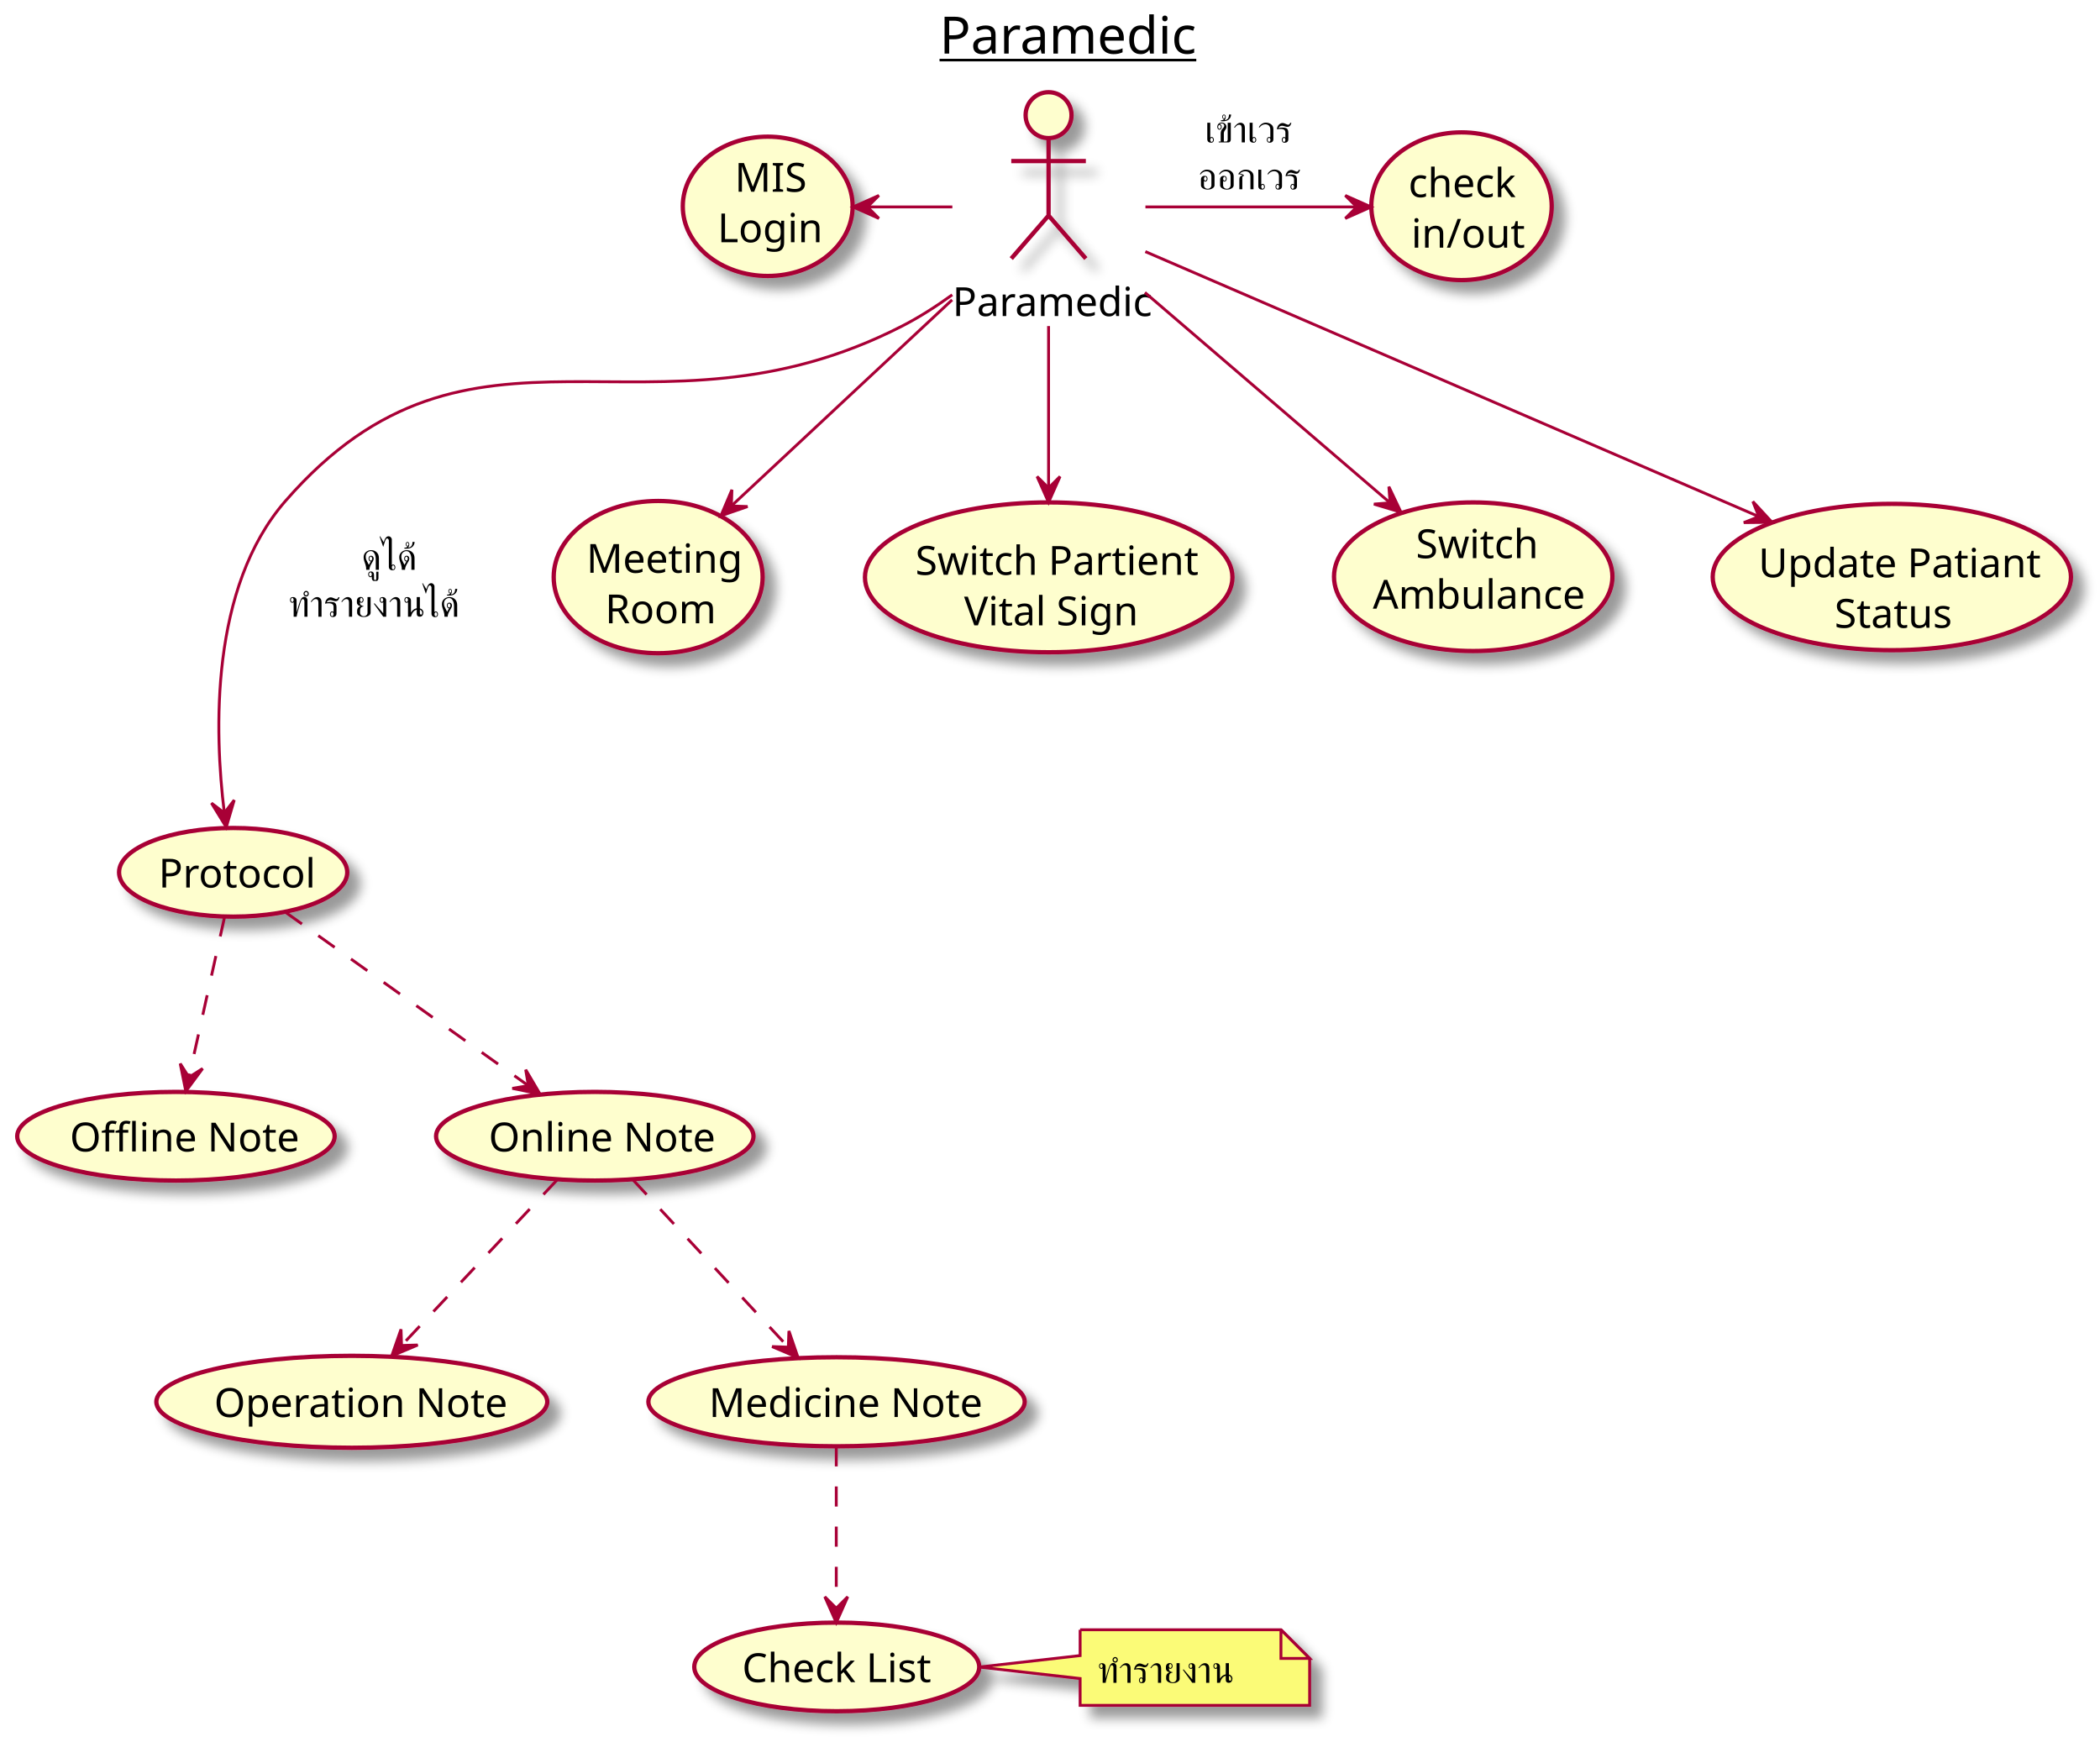
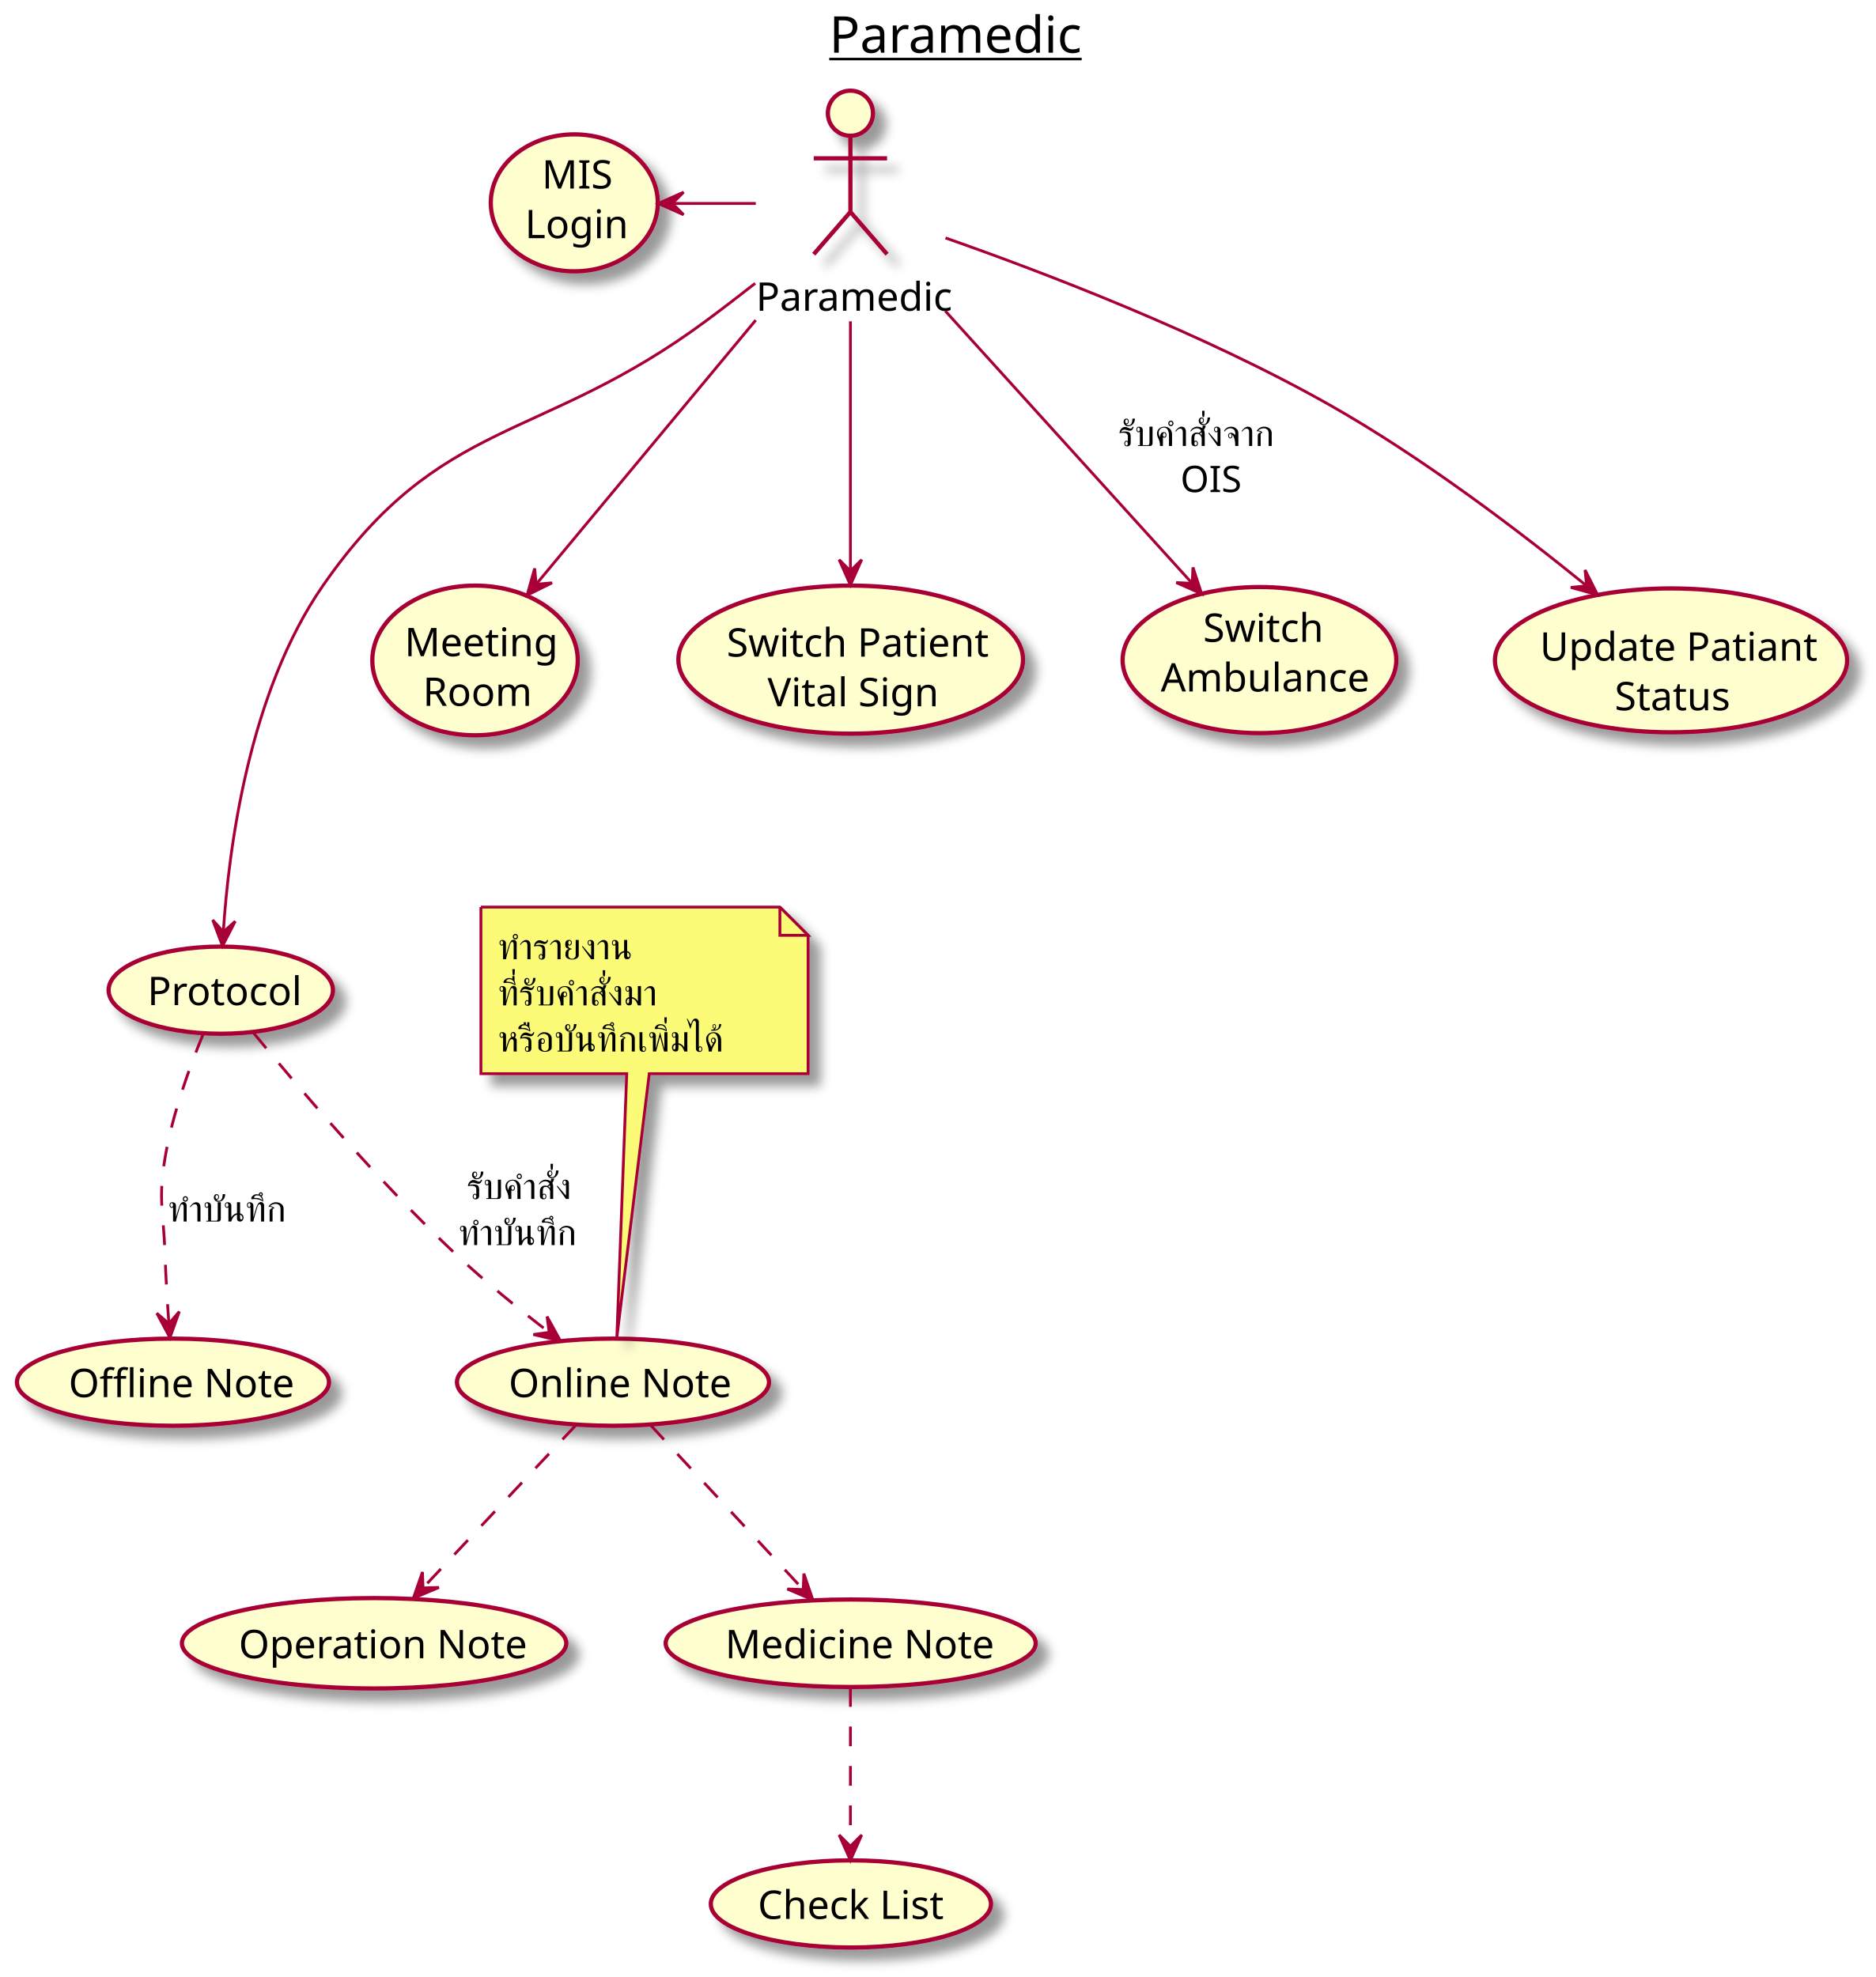
- <svg xmlns="http://www.w3.org/2000/svg" contentScriptType="application/ecmascript" contentStyleType="text/css" height="607px" preserveAspectRatio="none" style="width:732px;height:607px;" version="1.1" viewBox="0 0 732 607" width="732px" zoomAndPan="magnify">
+ <svg xmlns="http://www.w3.org/2000/svg" contentScriptType="application/ecmascript" contentStyleType="text/css" height="701px" preserveAspectRatio="none" style="width:665px;height:701px;" version="1.1" viewBox="0 0 665 701" width="665px" zoomAndPan="magnify">
  <defs>
-     <filter height="300%" id="f1am00zr5h5wt5" width="300%" x="-1" y="-1">
+     <filter height="300%" id="fgxcx3qb58i3l" width="300%" x="-1" y="-1">
      <feGaussianBlur result="blurOut" stdDeviation="2.0" />
      <feColorMatrix in="blurOut" result="blurOut2" type="matrix" values="0 0 0 0 0 0 0 0 0 0 0 0 0 0 0 0 0 0 .4 0" />
      <feOffset dx="4.0" dy="4.0" in="blurOut2" result="blurOut3" />
      <feBlend in="SourceGraphic" in2="blurOut3" mode="normal" />
    </filter>
  </defs>
  <g>
-     <text fill="#000000" font-family="sans-serif" font-size="18" lengthAdjust="spacingAndGlyphs" text-decoration="underline" textLength="85" x="327.5" y="18.686">Paramedic</text>
-     <ellipse cx="365.5" cy="40.141" fill="#FEFECE" filter="url(#f1am00zr5h5wt5)" rx="8" ry="8" style="stroke: #A80036; stroke-width: 1.5;" />
-     <path d="M365.5,48.141 L365.5,75.141 M352.5,56.141 L378.5,56.141 M365.5,75.141 L352.5,90.141 M365.5,75.141 L378.5,90.141 " fill="none" filter="url(#f1am00zr5h5wt5)" style="stroke: #A80036; stroke-width: 1.5;" />
-     <text fill="#000000" font-family="sans-serif" font-size="14" lengthAdjust="spacingAndGlyphs" textLength="67" x="332" y="110.174">Paramedic</text>
-     <ellipse cx="81.27" cy="304.092" fill="#FEFECE" filter="url(#f1am00zr5h5wt5)" rx="39.77" ry="15.452" style="stroke: #A80036; stroke-width: 1.5;" />
-     <text fill="#000000" font-family="sans-serif" font-size="14" lengthAdjust="spacingAndGlyphs" textLength="52" x="55.27" y="309.397">Protocol</text>
-     <ellipse cx="61.326" cy="396.092" fill="#FEFECE" filter="url(#f1am00zr5h5wt5)" rx="55.326" ry="15.452" style="stroke: #A80036; stroke-width: 1.5;" />
-     <text fill="#000000" font-family="sans-serif" font-size="14" lengthAdjust="spacingAndGlyphs" textLength="74" x="24.326" y="401.397">Offline Note</text>
-     <ellipse cx="207.326" cy="396.092" fill="#FEFECE" filter="url(#f1am00zr5h5wt5)" rx="55.326" ry="15.452" style="stroke: #A80036; stroke-width: 1.5;" />
-     <text fill="#000000" font-family="sans-serif" font-size="14" lengthAdjust="spacingAndGlyphs" textLength="74" x="170.326" y="401.397">Online Note</text>
-     <ellipse cx="122.631" cy="488.667" fill="#FEFECE" filter="url(#f1am00zr5h5wt5)" rx="68.131" ry="16.026" style="stroke: #A80036; stroke-width: 1.5;" />
-     <text fill="#000000" font-family="sans-serif" font-size="14" lengthAdjust="spacingAndGlyphs" textLength="96" x="74.631" y="493.971">Operation Note</text>
-     <ellipse cx="291.596" cy="488.66" fill="#FEFECE" filter="url(#f1am00zr5h5wt5)" rx="65.596" ry="15.519" style="stroke: #A80036; stroke-width: 1.5;" />
-     <text fill="#000000" font-family="sans-serif" font-size="14" lengthAdjust="spacingAndGlyphs" textLength="89" x="247.096" y="493.965">Medicine Note</text>
-     <ellipse cx="291.669" cy="581.092" fill="#FEFECE" filter="url(#f1am00zr5h5wt5)" rx="49.669" ry="15.452" style="stroke: #A80036; stroke-width: 1.5;" />
-     <text fill="#000000" font-family="sans-serif" font-size="14" lengthAdjust="spacingAndGlyphs" textLength="66" x="258.669" y="586.397">Check List</text>
-     <ellipse cx="509.442" cy="71.894" fill="#FEFECE" filter="url(#f1am00zr5h5wt5)" rx="31.442" ry="25.753" style="stroke: #A80036; stroke-width: 1.5;" />
-     <text fill="#000000" font-family="sans-serif" font-size="14" lengthAdjust="spacingAndGlyphs" textLength="37" x="490.942" y="68.721">check</text>
-     <text fill="#000000" font-family="sans-serif" font-size="14" lengthAdjust="spacingAndGlyphs" textLength="35" x="491.942" y="86.331">in/out</text>
-     <ellipse cx="267.602" cy="71.922" fill="#FEFECE" filter="url(#f1am00zr5h5wt5)" rx="29.602" ry="24.282" style="stroke: #A80036; stroke-width: 1.5;" />
-     <text fill="#000000" font-family="sans-serif" font-size="14" lengthAdjust="spacingAndGlyphs" textLength="23" x="256.102" y="66.841">MIS</text>
-     <text fill="#000000" font-family="sans-serif" font-size="14" lengthAdjust="spacingAndGlyphs" textLength="35" x="250.102" y="84.451">Login</text>
-     <ellipse cx="229.416" cy="201.178" fill="#FEFECE" filter="url(#f1am00zr5h5wt5)" rx="36.416" ry="26.537" style="stroke: #A80036; stroke-width: 1.5;" />
-     <text fill="#000000" font-family="sans-serif" font-size="14" lengthAdjust="spacingAndGlyphs" textLength="50" x="204.416" y="199.669">Meeting</text>
-     <text fill="#000000" font-family="sans-serif" font-size="14" lengthAdjust="spacingAndGlyphs" textLength="37" x="210.916" y="217.279">Room</text>
-     <ellipse cx="365.547" cy="201.259" fill="#FEFECE" filter="url(#f1am00zr5h5wt5)" rx="64.047" ry="26.118" style="stroke: #A80036; stroke-width: 1.5;" />
-     <text fill="#000000" font-family="sans-serif" font-size="14" lengthAdjust="spacingAndGlyphs" textLength="93" x="319.047" y="200.389">Switch Partient</text>
-     <text fill="#000000" font-family="sans-serif" font-size="14" lengthAdjust="spacingAndGlyphs" textLength="59" x="336.047" y="217.999">Vital Sign</text>
-     <ellipse cx="513.522" cy="201.044" fill="#FEFECE" filter="url(#f1am00zr5h5wt5)" rx="48.522" ry="25.903" style="stroke: #A80036; stroke-width: 1.5;" />
-     <text fill="#000000" font-family="sans-serif" font-size="14" lengthAdjust="spacingAndGlyphs" textLength="40" x="493.522" y="194.579">Switch</text>
-     <text fill="#000000" font-family="sans-serif" font-size="14" lengthAdjust="spacingAndGlyphs" textLength="70" x="478.522" y="212.188">Ambulance</text>
-     <ellipse cx="659.44" cy="201.15" fill="#FEFECE" filter="url(#f1am00zr5h5wt5)" rx="62.44" ry="25.51" style="stroke: #A80036; stroke-width: 1.5;" />
-     <text fill="#000000" font-family="sans-serif" font-size="14" lengthAdjust="spacingAndGlyphs" textLength="93" x="612.94" y="201.238">Update Patiant</text>
-     <text fill="#000000" font-family="sans-serif" font-size="14" lengthAdjust="spacingAndGlyphs" textLength="40" x="639.44" y="218.848">Status</text>
-     <path d="M376.5,568.141 L376.5,577.141 L341.305,581.141 L376.5,585.141 L376.5,594.492 A0,0 0 0 0 376.5,594.492 L456.5,594.492 A0,0 0 0 0 456.5,594.492 L456.5,578.141 L446.5,568.141 L376.5,568.141 A0,0 0 0 0 376.5,568.141 " fill="#FBFB77" filter="url(#f1am00zr5h5wt5)" style="stroke: #A80036; stroke-width: 1.0;" />
-     <path d="M446.5,568.141 L446.5,578.141 L456.5,578.141 L446.5,568.141 " fill="#FBFB77" style="stroke: #A80036; stroke-width: 1.0;" />
-     <text fill="#000000" font-family="sans-serif" font-size="13" lengthAdjust="spacingAndGlyphs" textLength="59" x="382.5" y="586.636">ทำรายงาน</text>
-     <path d="M78.287,319.601 C74.924,334.731 69.624,358.583 65.88,375.431 " fill="none" id="Protocol-&gt;Offline" style="stroke: #A80036; stroke-width: 1.0; stroke-dasharray: 7.0,7.0;" />
-     <polygon fill="#A80036" points="64.772,380.418,70.63,372.501,65.858,375.537,62.821,370.764,64.772,380.418" style="stroke: #A80036; stroke-width: 1.0;" />
-     <path d="M99.553,318.036 C121.809,333.933 159.683,360.986 184.137,378.453 " fill="none" id="Protocol-&gt;Online" style="stroke: #A80036; stroke-width: 1.0; stroke-dasharray: 7.0,7.0;" />
-     <polygon fill="#A80036" points="188.241,381.385,183.242,372.899,184.172,378.478,178.592,379.408,188.241,381.385" style="stroke: #A80036; stroke-width: 1.0;" />
-     <path d="M194.219,411.282 C179.633,426.811 156.149,451.814 140.054,468.951 " fill="none" id="Online-&gt;Ops" style="stroke: #A80036; stroke-width: 1.0; stroke-dasharray: 7.0,7.0;" />
-     <polygon fill="#A80036" points="136.536,472.697,145.613,468.875,139.959,469.052,139.782,463.398,136.536,472.697" style="stroke: #A80036; stroke-width: 1.0;" />
-     <path d="M220.625,411.282 C235.21,426.996 258.8,452.411 274.717,469.56 " fill="none" id="Online-&gt;Med" style="stroke: #A80036; stroke-width: 1.0; stroke-dasharray: 7.0,7.0;" />
-     <polygon fill="#A80036" points="278.19,473.301,274.999,463.983,274.788,469.636,269.135,469.426,278.19,473.301" style="stroke: #A80036; stroke-width: 1.0;" />
-     <path d="M291.5,504.181 C291.5,519.486 291.5,543.666 291.5,560.623 " fill="none" id="Med-&gt;Check" style="stroke: #A80036; stroke-width: 1.0; stroke-dasharray: 7.0,7.0;" />
-     <polygon fill="#A80036" points="291.5,565.636,295.5,556.636,291.5,560.636,287.5,556.636,291.5,565.636" style="stroke: #A80036; stroke-width: 1.0;" />
-     <path d="M399.262,72.141 C421.365,72.141 450.241,72.141 472.895,72.141 " fill="none" id="Paramedic-&gt;checkIn" style="stroke: #A80036; stroke-width: 1.0;" />
-     <polygon fill="#A80036" points="477.922,72.141,468.922,68.141,472.922,72.141,468.922,76.141,477.922,72.141" style="stroke: #A80036; stroke-width: 1.0;" />
-     <text fill="#000000" font-family="sans-serif" font-size="13" lengthAdjust="spacingAndGlyphs" textLength="37" x="420" y="49.636">เข้าเวร</text>
-     <text fill="#000000" font-family="sans-serif" font-size="13" lengthAdjust="spacingAndGlyphs" textLength="42" x="417.5" y="65.987">ออกเวร</text>
-     <path d="M302.496,72.141 C312.318,72.141 322.14,72.141 331.962,72.141 " fill="none" id="MISLogin&lt;-Paramedic" style="stroke: #A80036; stroke-width: 1.0;" />
-     <polygon fill="#A80036" points="297.359,72.141,306.359,76.141,302.359,72.141,306.359,68.141,297.359,72.141" style="stroke: #A80036; stroke-width: 1.0;" />
-     <path d="M331.882,104.534 C308.088,126.754 276.671,156.091 254.945,176.38 " fill="none" id="Paramedic-&gt;MeetingRoom" style="stroke: #A80036; stroke-width: 1.0;" />
-     <polygon fill="#A80036" points="251.275,179.807,260.583,176.587,254.929,176.394,255.122,170.74,251.275,179.807" style="stroke: #A80036; stroke-width: 1.0;" />
-     <path d="M365.5,113.674 C365.5,131.963 365.5,153.189 365.5,170.034 " fill="none" id="Paramedic-&gt;SwitchVS" style="stroke: #A80036; stroke-width: 1.0;" />
-     <polygon fill="#A80036" points="365.5,175.113,369.5,166.113,365.5,170.113,361.5,166.113,365.5,175.113" style="stroke: #A80036; stroke-width: 1.0;" />
-     <path d="M399.083,101.959 C424.827,124.05 459.984,154.219 484.508,175.263 " fill="none" id="Paramedic-&gt;SwitchAmbulance" style="stroke: #A80036; stroke-width: 1.0;" />
-     <polygon fill="#A80036" points="488.349,178.559,484.123,169.662,484.554,175.303,478.914,175.734,488.349,178.559" style="stroke: #A80036; stroke-width: 1.0;" />
-     <path d="M399.226,87.71 C451.746,110.397 553.214,154.228 612.759,179.95 " fill="none" id="Paramedic-&gt;UpdatePatiantStatus" style="stroke: #A80036; stroke-width: 1.0;" />
-     <polygon fill="#A80036" points="617.679,182.076,611.003,174.834,613.089,180.093,607.831,182.179,617.679,182.076" style="stroke: #A80036; stroke-width: 1.0;" />
-     <path d="M331.923,102.772 C326.345,106.805 320.436,110.597 314.5,113.641 C226.115,158.961 164.752,99.754 99.5,174.641 C73.14,204.894 74.748,255.258 78.166,283.101 " fill="none" id="Paramedic-&gt;Protocol" style="stroke: #A80036; stroke-width: 1.0;" />
-     <polygon fill="#A80036" points="78.866,288.356,81.643,278.906,78.206,283.399,73.713,279.962,78.866,288.356" style="stroke: #A80036; stroke-width: 1.0;" />
-     <text fill="#000000" font-family="sans-serif" font-size="13" lengthAdjust="spacingAndGlyphs" textLength="23" x="126" y="198.636">ดูได้</text>
-     <text fill="#000000" font-family="sans-serif" font-size="13" lengthAdjust="spacingAndGlyphs" textLength="74" x="100.5" y="214.987">ทำรายงานได้</text>
+     <text fill="#000000" font-family="sans-serif" font-size="18" lengthAdjust="spacingAndGlyphs" text-decoration="underline" textLength="85" x="294" y="18.686">Paramedic</text>
+     <ellipse cx="301.5" cy="40.141" fill="#FEFECE" filter="url(#fgxcx3qb58i3l)" rx="8" ry="8" style="stroke: #A80036; stroke-width: 1.5;" />
+     <path d="M301.5,48.141 L301.5,75.141 M288.5,56.141 L314.5,56.141 M301.5,75.141 L288.5,90.141 M301.5,75.141 L314.5,90.141 " fill="none" filter="url(#fgxcx3qb58i3l)" style="stroke: #A80036; stroke-width: 1.5;" />
+     <text fill="#000000" font-family="sans-serif" font-size="14" lengthAdjust="spacingAndGlyphs" textLength="67" x="268" y="110.174">Paramedic</text>
+     <ellipse cx="78.27" cy="351.092" fill="#FEFECE" filter="url(#fgxcx3qb58i3l)" rx="39.77" ry="15.452" style="stroke: #A80036; stroke-width: 1.5;" />
+     <text fill="#000000" font-family="sans-serif" font-size="14" lengthAdjust="spacingAndGlyphs" textLength="52" x="52.27" y="356.397">Protocol</text>
+     <ellipse cx="61.326" cy="490.092" fill="#FEFECE" filter="url(#fgxcx3qb58i3l)" rx="55.326" ry="15.452" style="stroke: #A80036; stroke-width: 1.5;" />
+     <text fill="#000000" font-family="sans-serif" font-size="14" lengthAdjust="spacingAndGlyphs" textLength="74" x="24.326" y="495.397">Offline Note</text>
+     <ellipse cx="217.326" cy="490.092" fill="#FEFECE" filter="url(#fgxcx3qb58i3l)" rx="55.326" ry="15.452" style="stroke: #A80036; stroke-width: 1.5;" />
+     <text fill="#000000" font-family="sans-serif" font-size="14" lengthAdjust="spacingAndGlyphs" textLength="74" x="180.326" y="495.397">Online Note</text>
+     <ellipse cx="132.631" cy="582.667" fill="#FEFECE" filter="url(#fgxcx3qb58i3l)" rx="68.131" ry="16.026" style="stroke: #A80036; stroke-width: 1.5;" />
+     <text fill="#000000" font-family="sans-serif" font-size="14" lengthAdjust="spacingAndGlyphs" textLength="96" x="84.631" y="587.971">Operation Note</text>
+     <ellipse cx="301.596" cy="582.66" fill="#FEFECE" filter="url(#fgxcx3qb58i3l)" rx="65.596" ry="15.519" style="stroke: #A80036; stroke-width: 1.5;" />
+     <text fill="#000000" font-family="sans-serif" font-size="14" lengthAdjust="spacingAndGlyphs" textLength="89" x="257.096" y="587.965">Medicine Note</text>
+     <ellipse cx="301.669" cy="675.092" fill="#FEFECE" filter="url(#fgxcx3qb58i3l)" rx="49.669" ry="15.452" style="stroke: #A80036; stroke-width: 1.5;" />
+     <text fill="#000000" font-family="sans-serif" font-size="14" lengthAdjust="spacingAndGlyphs" textLength="66" x="268.669" y="680.397">Check List</text>
+     <path d="M170.5,321.641 L170.5,380.695 A0,0 0 0 0 170.5,380.695 L222.194,380.695 L218.685,474.388 L230.194,380.695 L286.5,380.695 A0,0 0 0 0 286.5,380.695 L286.5,331.641 L276.5,321.641 L170.5,321.641 A0,0 0 0 0 170.5,321.641 " fill="#FBFB77" filter="url(#fgxcx3qb58i3l)" style="stroke: #A80036; stroke-width: 1.0;" />
+     <path d="M276.5,321.641 L276.5,331.641 L286.5,331.641 L276.5,321.641 " fill="#FBFB77" style="stroke: #A80036; stroke-width: 1.0;" />
+     <text fill="#000000" font-family="sans-serif" font-size="13" lengthAdjust="spacingAndGlyphs" textLength="59" x="176.5" y="340.136">ทำรายงาน</text>
+     <text fill="#000000" font-family="sans-serif" font-size="13" lengthAdjust="spacingAndGlyphs" textLength="69" x="176.5" y="356.487">ที่รับคำสั่งมา</text>
+     <text fill="#000000" font-family="sans-serif" font-size="13" lengthAdjust="spacingAndGlyphs" textLength="95" x="176.5" y="372.839">หรือบันทึกเพิ่มได้</text>
+     <ellipse cx="203.602" cy="71.922" fill="#FEFECE" filter="url(#fgxcx3qb58i3l)" rx="29.602" ry="24.282" style="stroke: #A80036; stroke-width: 1.5;" />
+     <text fill="#000000" font-family="sans-serif" font-size="14" lengthAdjust="spacingAndGlyphs" textLength="23" x="192.102" y="66.841">MIS</text>
+     <text fill="#000000" font-family="sans-serif" font-size="14" lengthAdjust="spacingAndGlyphs" textLength="35" x="186.102" y="84.451">Login</text>
+     <ellipse cx="168.416" cy="234.178" fill="#FEFECE" filter="url(#fgxcx3qb58i3l)" rx="36.416" ry="26.537" style="stroke: #A80036; stroke-width: 1.5;" />
+     <text fill="#000000" font-family="sans-serif" font-size="14" lengthAdjust="spacingAndGlyphs" textLength="50" x="143.416" y="232.669">Meeting</text>
+     <text fill="#000000" font-family="sans-serif" font-size="14" lengthAdjust="spacingAndGlyphs" textLength="37" x="149.916" y="250.279">Room</text>
+     <ellipse cx="301.602" cy="233.894" fill="#FEFECE" filter="url(#fgxcx3qb58i3l)" rx="61.102" ry="26.253" style="stroke: #A80036; stroke-width: 1.5;" />
+     <text fill="#000000" font-family="sans-serif" font-size="14" lengthAdjust="spacingAndGlyphs" textLength="88" x="257.602" y="232.817">Switch Patient</text>
+     <text fill="#000000" font-family="sans-serif" font-size="14" lengthAdjust="spacingAndGlyphs" textLength="59" x="272.102" y="250.427">Vital Sign</text>
+     <ellipse cx="446.522" cy="234.044" fill="#FEFECE" filter="url(#fgxcx3qb58i3l)" rx="48.522" ry="25.903" style="stroke: #A80036; stroke-width: 1.5;" />
+     <text fill="#000000" font-family="sans-serif" font-size="14" lengthAdjust="spacingAndGlyphs" textLength="40" x="426.522" y="227.579">Switch</text>
+     <text fill="#000000" font-family="sans-serif" font-size="14" lengthAdjust="spacingAndGlyphs" textLength="70" x="411.522" y="245.188">Ambulance</text>
+     <ellipse cx="592.44" cy="234.15" fill="#FEFECE" filter="url(#fgxcx3qb58i3l)" rx="62.44" ry="25.51" style="stroke: #A80036; stroke-width: 1.5;" />
+     <text fill="#000000" font-family="sans-serif" font-size="14" lengthAdjust="spacingAndGlyphs" textLength="93" x="545.94" y="234.238">Update Patiant</text>
+     <text fill="#000000" font-family="sans-serif" font-size="14" lengthAdjust="spacingAndGlyphs" textLength="40" x="572.44" y="251.848">Status</text>
+     <path d="M72.019,366.699 C67.213,378.329 61.069,395.182 58.5,410.641 C56.022,425.548 57.992,429.538 58.5,444.641 C58.771,452.689 59.317,461.543 59.87,469.219 " fill="none" id="Protocol-&gt;Offline" style="stroke: #A80036; stroke-width: 1.0; stroke-dasharray: 7.0,7.0;" />
+     <polygon fill="#A80036" points="60.25,474.32,63.571,465.047,59.879,469.333,55.593,465.642,60.25,474.32" style="stroke: #A80036; stroke-width: 1.0;" />
+     <text fill="#000000" font-family="sans-serif" font-size="13" lengthAdjust="spacingAndGlyphs" textLength="50" x="59.5" y="433.136">ทำบันทึก</text>
+     <path d="M89.915,366.287 C105.32,385.033 134.014,418.753 161.5,444.641 C171.874,454.412 184.202,464.366 194.646,472.375 " fill="none" id="Protocol-&gt;Online" style="stroke: #A80036; stroke-width: 1.0; stroke-dasharray: 7.0,7.0;" />
+     <polygon fill="#A80036" points="198.697,475.456,193.955,466.824,194.717,472.429,189.112,473.191,198.697,475.456" style="stroke: #A80036; stroke-width: 1.0;" />
+     <text fill="#000000" font-family="sans-serif" font-size="13" lengthAdjust="spacingAndGlyphs" textLength="44" x="165.5" y="425.136">รับคำสั่ง</text>
+     <text fill="#000000" font-family="sans-serif" font-size="13" lengthAdjust="spacingAndGlyphs" textLength="50" x="162.5" y="441.487">ทำบันทึก</text>
+     <path d="M204.219,505.282 C189.633,520.811 166.149,545.814 150.054,562.951 " fill="none" id="Online-&gt;Ops" style="stroke: #A80036; stroke-width: 1.0; stroke-dasharray: 7.0,7.0;" />
+     <polygon fill="#A80036" points="146.536,566.697,155.613,562.875,149.959,563.052,149.782,557.398,146.536,566.697" style="stroke: #A80036; stroke-width: 1.0;" />
+     <path d="M230.625,505.282 C245.21,520.996 268.8,546.411 284.717,563.56 " fill="none" id="Online-&gt;Med" style="stroke: #A80036; stroke-width: 1.0; stroke-dasharray: 7.0,7.0;" />
+     <polygon fill="#A80036" points="288.19,567.301,284.999,557.983,284.788,563.636,279.135,563.426,288.19,567.301" style="stroke: #A80036; stroke-width: 1.0;" />
+     <path d="M301.5,598.181 C301.5,613.486 301.5,637.666 301.5,654.623 " fill="none" id="Med-&gt;Check" style="stroke: #A80036; stroke-width: 1.0; stroke-dasharray: 7.0,7.0;" />
+     <polygon fill="#A80036" points="301.5,659.636,305.5,650.636,301.5,654.636,297.5,650.636,301.5,659.636" style="stroke: #A80036; stroke-width: 1.0;" />
+     <path d="M238.496,72.141 C248.318,72.141 258.14,72.141 267.962,72.141 " fill="none" id="MISLogin&lt;-Paramedic" style="stroke: #A80036; stroke-width: 1.0;" />
+     <polygon fill="#A80036" points="233.359,72.141,242.359,76.141,238.359,72.141,242.359,68.141,233.359,72.141" style="stroke: #A80036; stroke-width: 1.0;" />
+     <path d="M267.938,113.516 C243.541,142.866 211.231,181.736 190.162,207.082 " fill="none" id="Paramedic-&gt;MeetingRoom" style="stroke: #A80036; stroke-width: 1.0;" />
+     <polygon fill="#A80036" points="186.88,211.03,195.709,206.666,190.076,207.185,189.558,201.552,186.88,211.03" style="stroke: #A80036; stroke-width: 1.0;" />
+     <path d="M301.5,113.93 C301.5,141.417 301.5,177.109 301.5,202.249 " fill="none" id="Paramedic-&gt;SwitchVS" style="stroke: #A80036; stroke-width: 1.0;" />
+     <polygon fill="#A80036" points="301.5,207.447,305.5,198.447,301.5,202.447,297.5,198.447,301.5,207.447" style="stroke: #A80036; stroke-width: 1.0;" />
+     <path d="M335.13,110.25 C361.923,139.814 398.77,180.474 422.612,206.782 " fill="none" id="Paramedic-&gt;SwitchAmbulance" style="stroke: #A80036; stroke-width: 1.0;" />
+     <polygon fill="#A80036" points="426.033,210.556,422.955,201.2,422.676,206.85,417.026,206.571,426.033,210.556" style="stroke: #A80036; stroke-width: 1.0;" />
+     <text fill="#000000" font-family="sans-serif" font-size="13" lengthAdjust="spacingAndGlyphs" textLength="66" x="396.5" y="158.136">รับคำสั่งจาก</text>
+     <text fill="#000000" font-family="sans-serif" font-size="13" lengthAdjust="spacingAndGlyphs" textLength="22" x="418.5" y="174.487">OIS</text>
+     <path d="M335.209,84.365 C370.342,96.687 426.453,118.148 471.5,143.641 C504.39,162.254 538.738,188.403 562.399,207.632 " fill="none" id="Paramedic-&gt;UpdatePatiantStatus" style="stroke: #A80036; stroke-width: 1.0;" />
+     <polygon fill="#A80036" points="566.396,210.897,561.957,202.105,562.524,207.733,556.896,208.3,566.396,210.897" style="stroke: #A80036; stroke-width: 1.0;" />
+     <path d="M267.727,100.472 C262.026,104.938 256.131,109.466 250.5,113.641 C191.475,157.401 156.396,147.278 114.5,207.641 C88.202,245.531 81.093,300.954 79.186,330.263 " fill="none" id="Paramedic-&gt;Protocol" style="stroke: #A80036; stroke-width: 1.0;" />
+     <polygon fill="#A80036" points="78.887,335.422,83.403,326.669,79.177,330.43,75.416,326.205,78.887,335.422" style="stroke: #A80036; stroke-width: 1.0;" />
  </g>
</svg>
